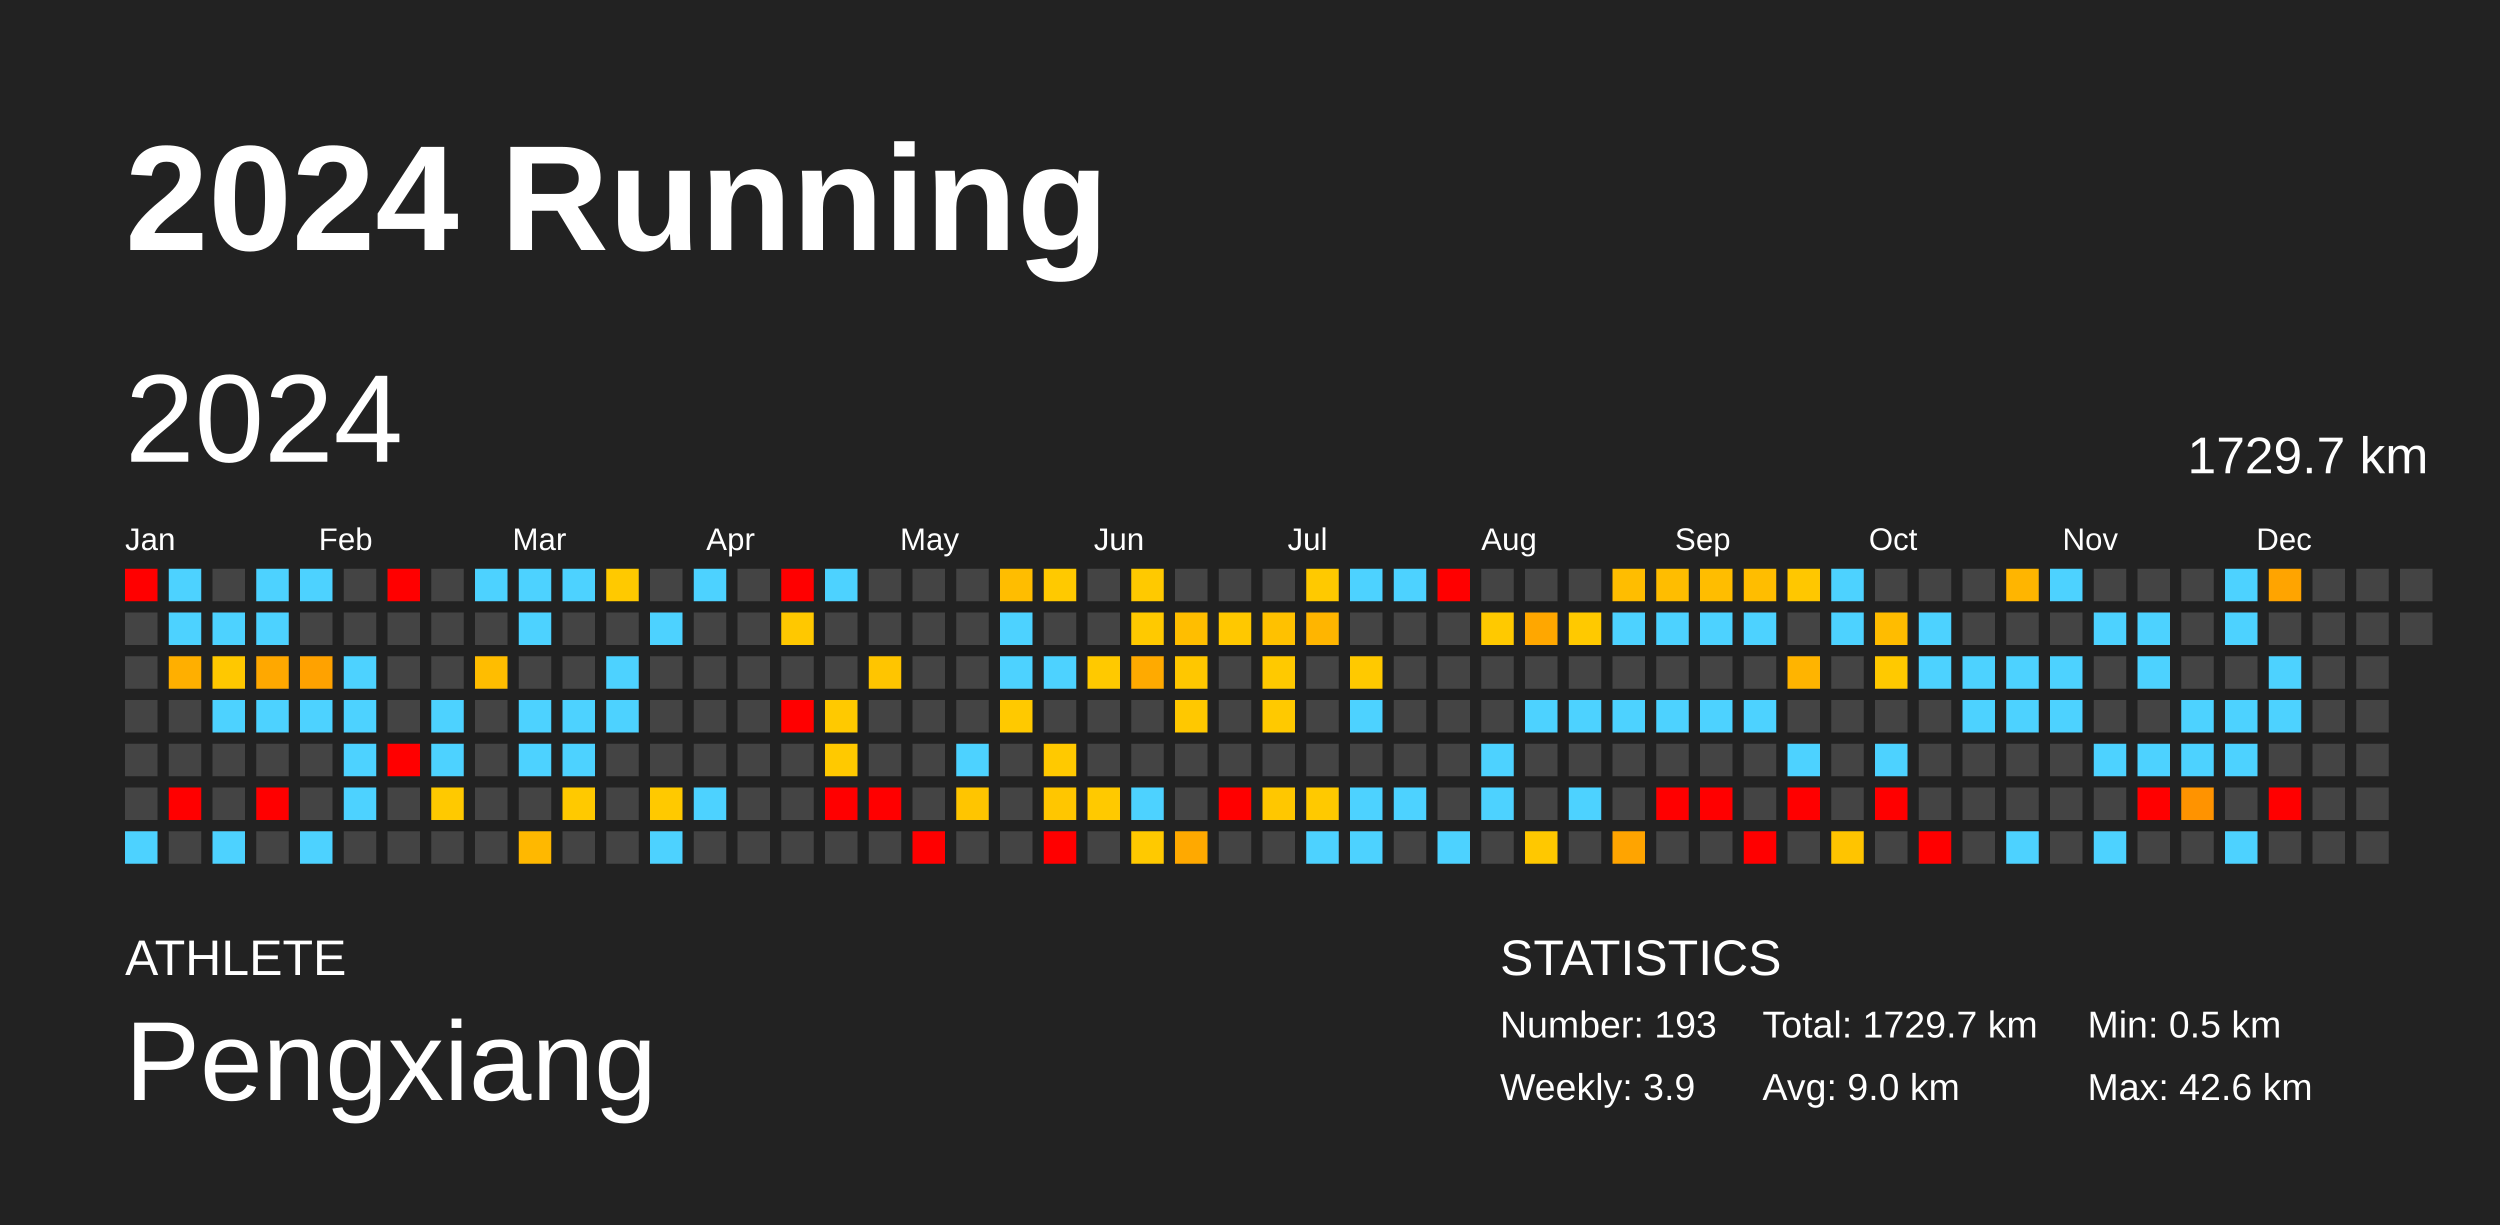
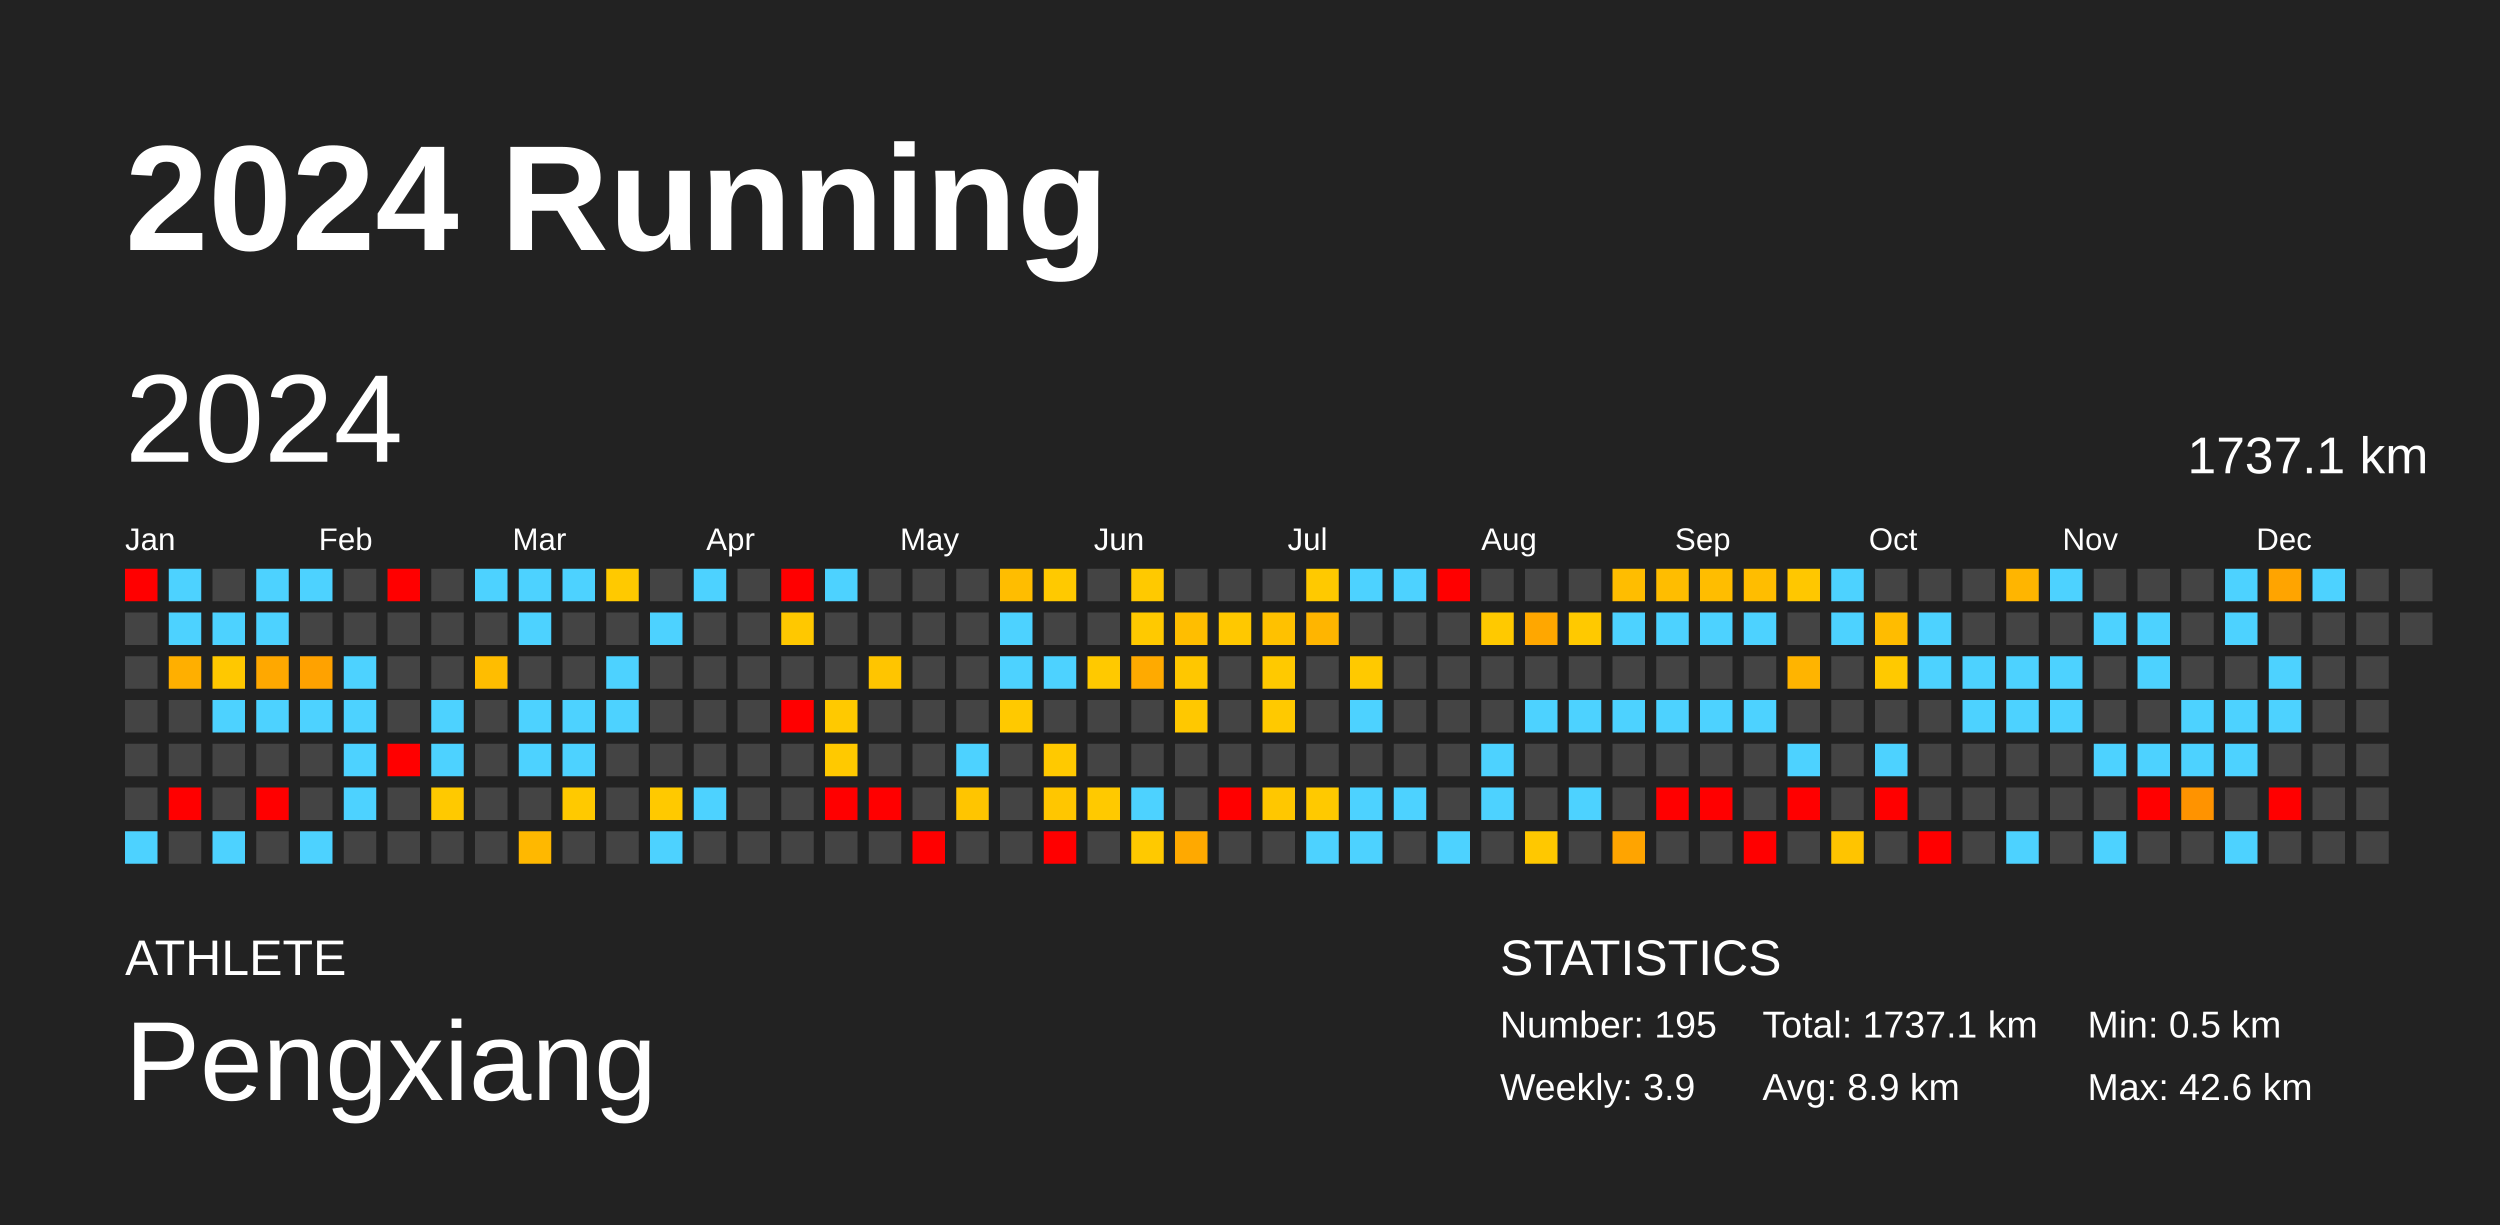
<svg xmlns="http://www.w3.org/2000/svg" baseProfile="full" height="98mm" version="1.1" viewBox="0,0,200,98" width="200mm">
  <defs />
  <rect fill="#222222" height="98" width="200" x="0" y="0" />
  <text fill="#FFFFFF" style="font-size:12px; font-family:Arial; font-weight:bold;" x="10" y="20">2024 Running</text>
  <text fill="#FFFFFF" style="font-size:4px; font-family:Arial" x="10" y="78">ATHLETE</text>
  <text fill="#FFFFFF" style="font-size:9px; font-family:Arial" x="10" y="88">Pengxiang</text>
  <text fill="#FFFFFF" style="font-size:4px; font-family:Arial" x="120" y="78">STATISTICS</text>
-   <text fill="#FFFFFF" style="font-size:3px; font-family:Arial" x="120" y="83">Number: 193</text>
+   <text fill="#FFFFFF" style="font-size:3px; font-family:Arial" x="120" y="83">Number: 195</text>
  <text fill="#FFFFFF" style="font-size:3px; font-family:Arial" x="120" y="88">Weekly: 3.9</text>
-   <text fill="#FFFFFF" style="font-size:3px; font-family:Arial" x="141" y="83">Total: 1729.7 km</text>
-   <text fill="#FFFFFF" style="font-size:3px; font-family:Arial" x="141" y="88">Avg: 9.0 km</text>
+   <text fill="#FFFFFF" style="font-size:3px; font-family:Arial" x="141" y="83">Total: 1737.1 km</text>
+   <text fill="#FFFFFF" style="font-size:3px; font-family:Arial" x="141" y="88">Avg: 8.9 km</text>
  <text fill="#FFFFFF" style="font-size:3px; font-family:Arial" x="167" y="83">Min: 0.5 km</text>
  <text fill="#FFFFFF" style="font-size:3px; font-family:Arial" x="167" y="88">Max: 42.6 km</text>
  <text dominant-baseline="hanging" fill="#FFFFFF" style="font-size:10.0px; font-family:Arial;" x="10" y="30">2024</text>
-   <text dominant-baseline="hanging" fill="#FFFFFF" style="font-size:4.125px; font-family:Arial;" x="175" y="35">1729.7 km</text>
+   <text dominant-baseline="hanging" fill="#FFFFFF" style="font-size:4.125px; font-family:Arial;" x="175" y="35">1737.1 km</text>
  <text fill="#FFFFFF" style="font-size:2.5px; font-family:Arial" x="10.0" y="44">Jan</text>
  <text fill="#FFFFFF" style="font-size:2.5px; font-family:Arial" x="25.5" y="44">Feb</text>
  <text fill="#FFFFFF" style="font-size:2.5px; font-family:Arial" x="41.0" y="44">Mar</text>
  <text fill="#FFFFFF" style="font-size:2.5px; font-family:Arial" x="56.5" y="44">Apr</text>
  <text fill="#FFFFFF" style="font-size:2.5px; font-family:Arial" x="72.0" y="44">May</text>
  <text fill="#FFFFFF" style="font-size:2.5px; font-family:Arial" x="87.5" y="44">Jun</text>
  <text fill="#FFFFFF" style="font-size:2.5px; font-family:Arial" x="103.0" y="44">Jul</text>
  <text fill="#FFFFFF" style="font-size:2.5px; font-family:Arial" x="118.5" y="44">Aug</text>
  <text fill="#FFFFFF" style="font-size:2.5px; font-family:Arial" x="134.0" y="44">Sep</text>
  <text fill="#FFFFFF" style="font-size:2.5px; font-family:Arial" x="149.5" y="44">Oct</text>
  <text fill="#FFFFFF" style="font-size:2.5px; font-family:Arial" x="165.0" y="44">Nov</text>
  <text fill="#FFFFFF" style="font-size:2.5px; font-family:Arial" x="180.5" y="44">Dec</text>
  <rect fill="red" height="2.6" width="2.6" x="10.0" y="45.5" />
  <rect fill="#444444" height="2.6" width="2.6" x="10.0" y="49.0" />
  <rect fill="#444444" height="2.6" width="2.6" x="10.0" y="52.5" />
  <rect fill="#444444" height="2.6" width="2.6" x="10.0" y="56.0" />
  <rect fill="#444444" height="2.6" width="2.6" x="10.0" y="59.5" />
  <rect fill="#444444" height="2.6" width="2.6" x="10.0" y="63.0" />
  <rect fill="#4dd2ff" height="2.6" width="2.6" x="10.0" y="66.5" />
  <rect fill="#4dd2ff" height="2.6" width="2.6" x="13.5" y="45.5" />
  <rect fill="#4dd2ff" height="2.6" width="2.6" x="13.5" y="49.0" />
  <rect fill="#ffaf00" height="2.6" width="2.6" x="13.5" y="52.5" />
  <rect fill="#444444" height="2.6" width="2.6" x="13.5" y="56.0" />
  <rect fill="#444444" height="2.6" width="2.6" x="13.5" y="59.5" />
  <rect fill="red" height="2.6" width="2.6" x="13.5" y="63.0" />
  <rect fill="#444444" height="2.6" width="2.6" x="13.5" y="66.5" />
  <rect fill="#444444" height="2.6" width="2.6" x="17.0" y="45.5" />
  <rect fill="#4dd2ff" height="2.6" width="2.6" x="17.0" y="49.0" />
  <rect fill="#ffc800" height="2.6" width="2.6" x="17.0" y="52.5" />
  <rect fill="#4dd2ff" height="2.6" width="2.6" x="17.0" y="56.0" />
  <rect fill="#444444" height="2.6" width="2.6" x="17.0" y="59.5" />
  <rect fill="#444444" height="2.6" width="2.6" x="17.0" y="63.0" />
  <rect fill="#4dd2ff" height="2.6" width="2.6" x="17.0" y="66.5" />
  <rect fill="#4dd2ff" height="2.6" width="2.6" x="20.5" y="45.5" />
  <rect fill="#4dd2ff" height="2.6" width="2.6" x="20.5" y="49.0" />
  <rect fill="#ffa800" height="2.6" width="2.6" x="20.5" y="52.5" />
  <rect fill="#4dd2ff" height="2.6" width="2.6" x="20.5" y="56.0" />
  <rect fill="#444444" height="2.6" width="2.6" x="20.5" y="59.5" />
  <rect fill="red" height="2.6" width="2.6" x="20.5" y="63.0" />
  <rect fill="#444444" height="2.6" width="2.6" x="20.5" y="66.5" />
  <rect fill="#4dd2ff" height="2.6" width="2.6" x="24.0" y="45.5" />
  <rect fill="#444444" height="2.6" width="2.6" x="24.0" y="49.0" />
  <rect fill="#ffa200" height="2.6" width="2.6" x="24.0" y="52.5" />
  <rect fill="#4dd2ff" height="2.6" width="2.6" x="24.0" y="56.0" />
  <rect fill="#444444" height="2.6" width="2.6" x="24.0" y="59.5" />
  <rect fill="#444444" height="2.6" width="2.6" x="24.0" y="63.0" />
  <rect fill="#4dd2ff" height="2.6" width="2.6" x="24.0" y="66.5" />
  <rect fill="#444444" height="2.6" width="2.6" x="27.5" y="45.5" />
  <rect fill="#444444" height="2.6" width="2.6" x="27.5" y="49.0" />
  <rect fill="#4dd2ff" height="2.6" width="2.6" x="27.5" y="52.5" />
  <rect fill="#4dd2ff" height="2.6" width="2.6" x="27.5" y="56.0" />
  <rect fill="#4dd2ff" height="2.6" width="2.6" x="27.5" y="59.5" />
  <rect fill="#4dd2ff" height="2.6" width="2.6" x="27.5" y="63.0" />
  <rect fill="#444444" height="2.6" width="2.6" x="27.5" y="66.5" />
  <rect fill="red" height="2.6" width="2.6" x="31.0" y="45.5" />
  <rect fill="#444444" height="2.6" width="2.6" x="31.0" y="49.0" />
  <rect fill="#444444" height="2.6" width="2.6" x="31.0" y="52.5" />
  <rect fill="#444444" height="2.6" width="2.6" x="31.0" y="56.0" />
  <rect fill="red" height="2.6" width="2.6" x="31.0" y="59.5" />
  <rect fill="#444444" height="2.6" width="2.6" x="31.0" y="63.0" />
  <rect fill="#444444" height="2.6" width="2.6" x="31.0" y="66.5" />
  <rect fill="#444444" height="2.6" width="2.6" x="34.5" y="45.5" />
  <rect fill="#444444" height="2.6" width="2.6" x="34.5" y="49.0" />
  <rect fill="#444444" height="2.6" width="2.6" x="34.5" y="52.5" />
  <rect fill="#4dd2ff" height="2.6" width="2.6" x="34.5" y="56.0" />
  <rect fill="#4dd2ff" height="2.6" width="2.6" x="34.5" y="59.5" />
  <rect fill="#ffc900" height="2.6" width="2.6" x="34.5" y="63.0" />
  <rect fill="#444444" height="2.6" width="2.6" x="34.5" y="66.5" />
  <rect fill="#4dd2ff" height="2.6" width="2.6" x="38.0" y="45.5" />
  <rect fill="#444444" height="2.6" width="2.6" x="38.0" y="49.0" />
  <rect fill="#ffbd00" height="2.6" width="2.6" x="38.0" y="52.5" />
  <rect fill="#444444" height="2.6" width="2.6" x="38.0" y="56.0" />
  <rect fill="#444444" height="2.6" width="2.6" x="38.0" y="59.5" />
  <rect fill="#444444" height="2.6" width="2.6" x="38.0" y="63.0" />
  <rect fill="#444444" height="2.6" width="2.6" x="38.0" y="66.5" />
  <rect fill="#4dd2ff" height="2.6" width="2.6" x="41.5" y="45.5" />
  <rect fill="#4dd2ff" height="2.6" width="2.6" x="41.5" y="49.0" />
  <rect fill="#444444" height="2.6" width="2.6" x="41.5" y="52.5" />
  <rect fill="#4dd2ff" height="2.6" width="2.6" x="41.5" y="56.0" />
  <rect fill="#4dd2ff" height="2.6" width="2.6" x="41.5" y="59.5" />
  <rect fill="#444444" height="2.6" width="2.6" x="41.5" y="63.0" />
  <rect fill="#ffb800" height="2.6" width="2.6" x="41.5" y="66.5" />
  <rect fill="#4dd2ff" height="2.6" width="2.6" x="45.0" y="45.5" />
  <rect fill="#444444" height="2.6" width="2.6" x="45.0" y="49.0" />
  <rect fill="#444444" height="2.6" width="2.6" x="45.0" y="52.5" />
  <rect fill="#4dd2ff" height="2.6" width="2.6" x="45.0" y="56.0" />
  <rect fill="#4dd2ff" height="2.6" width="2.6" x="45.0" y="59.5" />
  <rect fill="#ffc900" height="2.6" width="2.6" x="45.0" y="63.0" />
  <rect fill="#444444" height="2.6" width="2.6" x="45.0" y="66.5" />
  <rect fill="#ffc900" height="2.6" width="2.6" x="48.5" y="45.5" />
  <rect fill="#444444" height="2.6" width="2.6" x="48.5" y="49.0" />
  <rect fill="#4dd2ff" height="2.6" width="2.6" x="48.5" y="52.5" />
  <rect fill="#4dd2ff" height="2.6" width="2.6" x="48.5" y="56.0" />
  <rect fill="#444444" height="2.6" width="2.6" x="48.5" y="59.5" />
  <rect fill="#444444" height="2.6" width="2.6" x="48.5" y="63.0" />
  <rect fill="#444444" height="2.6" width="2.6" x="48.5" y="66.5" />
  <rect fill="#444444" height="2.6" width="2.6" x="52.0" y="45.5" />
  <rect fill="#4dd2ff" height="2.6" width="2.6" x="52.0" y="49.0" />
  <rect fill="#444444" height="2.6" width="2.6" x="52.0" y="52.5" />
  <rect fill="#444444" height="2.6" width="2.6" x="52.0" y="56.0" />
  <rect fill="#444444" height="2.6" width="2.6" x="52.0" y="59.5" />
  <rect fill="#ffc900" height="2.6" width="2.6" x="52.0" y="63.0" />
  <rect fill="#4dd2ff" height="2.6" width="2.6" x="52.0" y="66.5" />
  <rect fill="#4dd2ff" height="2.6" width="2.6" x="55.5" y="45.5" />
  <rect fill="#444444" height="2.6" width="2.6" x="55.5" y="49.0" />
  <rect fill="#444444" height="2.6" width="2.6" x="55.5" y="52.5" />
  <rect fill="#444444" height="2.6" width="2.6" x="55.5" y="56.0" />
  <rect fill="#444444" height="2.6" width="2.6" x="55.5" y="59.5" />
  <rect fill="#4dd2ff" height="2.6" width="2.6" x="55.5" y="63.0" />
  <rect fill="#444444" height="2.6" width="2.6" x="55.5" y="66.5" />
  <rect fill="#444444" height="2.6" width="2.6" x="59.0" y="45.5" />
  <rect fill="#444444" height="2.6" width="2.6" x="59.0" y="49.0" />
  <rect fill="#444444" height="2.6" width="2.6" x="59.0" y="52.5" />
  <rect fill="#444444" height="2.6" width="2.6" x="59.0" y="56.0" />
  <rect fill="#444444" height="2.6" width="2.6" x="59.0" y="59.5" />
  <rect fill="#444444" height="2.6" width="2.6" x="59.0" y="63.0" />
  <rect fill="#444444" height="2.6" width="2.6" x="59.0" y="66.5" />
  <rect fill="red" height="2.6" width="2.6" x="62.5" y="45.5" />
  <rect fill="#ffc800" height="2.6" width="2.6" x="62.5" y="49.0" />
  <rect fill="#444444" height="2.6" width="2.6" x="62.5" y="52.5" />
  <rect fill="red" height="2.6" width="2.6" x="62.5" y="56.0" />
  <rect fill="#444444" height="2.6" width="2.6" x="62.5" y="59.5" />
  <rect fill="#444444" height="2.6" width="2.6" x="62.5" y="63.0" />
  <rect fill="#444444" height="2.6" width="2.6" x="62.5" y="66.5" />
  <rect fill="#4dd2ff" height="2.6" width="2.6" x="66.0" y="45.5" />
  <rect fill="#444444" height="2.6" width="2.6" x="66.0" y="49.0" />
  <rect fill="#444444" height="2.6" width="2.6" x="66.0" y="52.5" />
  <rect fill="#ffc900" height="2.6" width="2.6" x="66.0" y="56.0" />
  <rect fill="#ffc900" height="2.6" width="2.6" x="66.0" y="59.5" />
  <rect fill="red" height="2.6" width="2.6" x="66.0" y="63.0" />
  <rect fill="#444444" height="2.6" width="2.6" x="66.0" y="66.5" />
  <rect fill="#444444" height="2.6" width="2.6" x="69.5" y="45.5" />
  <rect fill="#444444" height="2.6" width="2.6" x="69.5" y="49.0" />
  <rect fill="#ffc500" height="2.6" width="2.6" x="69.5" y="52.5" />
  <rect fill="#444444" height="2.6" width="2.6" x="69.5" y="56.0" />
  <rect fill="#444444" height="2.6" width="2.6" x="69.5" y="59.5" />
  <rect fill="red" height="2.6" width="2.6" x="69.5" y="63.0" />
  <rect fill="#444444" height="2.6" width="2.6" x="69.5" y="66.5" />
  <rect fill="#444444" height="2.6" width="2.6" x="73.0" y="45.5" />
  <rect fill="#444444" height="2.6" width="2.6" x="73.0" y="49.0" />
  <rect fill="#444444" height="2.6" width="2.6" x="73.0" y="52.5" />
  <rect fill="#444444" height="2.6" width="2.6" x="73.0" y="56.0" />
  <rect fill="#444444" height="2.6" width="2.6" x="73.0" y="59.5" />
  <rect fill="#444444" height="2.6" width="2.6" x="73.0" y="63.0" />
  <rect fill="red" height="2.6" width="2.6" x="73.0" y="66.5" />
  <rect fill="#444444" height="2.6" width="2.6" x="76.5" y="45.5" />
  <rect fill="#444444" height="2.6" width="2.6" x="76.5" y="49.0" />
  <rect fill="#444444" height="2.6" width="2.6" x="76.5" y="52.5" />
  <rect fill="#444444" height="2.6" width="2.6" x="76.5" y="56.0" />
  <rect fill="#4dd2ff" height="2.6" width="2.6" x="76.5" y="59.5" />
  <rect fill="#ffc500" height="2.6" width="2.6" x="76.5" y="63.0" />
  <rect fill="#444444" height="2.6" width="2.6" x="76.5" y="66.5" />
  <rect fill="#ffbd00" height="2.6" width="2.6" x="80.0" y="45.5" />
  <rect fill="#4dd2ff" height="2.6" width="2.6" x="80.0" y="49.0" />
  <rect fill="#4dd2ff" height="2.6" width="2.6" x="80.0" y="52.5" />
  <rect fill="#ffc900" height="2.6" width="2.6" x="80.0" y="56.0" />
  <rect fill="#444444" height="2.6" width="2.6" x="80.0" y="59.5" />
  <rect fill="#444444" height="2.6" width="2.6" x="80.0" y="63.0" />
  <rect fill="#444444" height="2.6" width="2.6" x="80.0" y="66.5" />
  <rect fill="#ffc900" height="2.6" width="2.6" x="83.5" y="45.5" />
  <rect fill="#444444" height="2.6" width="2.6" x="83.5" y="49.0" />
  <rect fill="#4dd2ff" height="2.6" width="2.6" x="83.5" y="52.5" />
  <rect fill="#444444" height="2.6" width="2.6" x="83.5" y="56.0" />
  <rect fill="#ffc900" height="2.6" width="2.6" x="83.5" y="59.5" />
  <rect fill="#ffc600" height="2.6" width="2.6" x="83.5" y="63.0" />
  <rect fill="red" height="2.6" width="2.6" x="83.5" y="66.5" />
  <rect fill="#444444" height="2.6" width="2.6" x="87.0" y="45.5" />
  <rect fill="#444444" height="2.6" width="2.6" x="87.0" y="49.0" />
  <rect fill="#ffc900" height="2.6" width="2.6" x="87.0" y="52.5" />
  <rect fill="#444444" height="2.6" width="2.6" x="87.0" y="56.0" />
  <rect fill="#444444" height="2.6" width="2.6" x="87.0" y="59.5" />
  <rect fill="#ffc900" height="2.6" width="2.6" x="87.0" y="63.0" />
  <rect fill="#444444" height="2.6" width="2.6" x="87.0" y="66.5" />
  <rect fill="#ffc900" height="2.6" width="2.6" x="90.5" y="45.5" />
  <rect fill="#ffc900" height="2.6" width="2.6" x="90.5" y="49.0" />
  <rect fill="#ffaa00" height="2.6" width="2.6" x="90.5" y="52.5" />
  <rect fill="#444444" height="2.6" width="2.6" x="90.5" y="56.0" />
  <rect fill="#444444" height="2.6" width="2.6" x="90.5" y="59.5" />
  <rect fill="#4dd2ff" height="2.6" width="2.6" x="90.5" y="63.0" />
  <rect fill="#ffc900" height="2.6" width="2.6" x="90.5" y="66.5" />
  <rect fill="#444444" height="2.6" width="2.6" x="94.0" y="45.5" />
  <rect fill="#ffbe00" height="2.6" width="2.6" x="94.0" y="49.0" />
  <rect fill="#ffc700" height="2.6" width="2.6" x="94.0" y="52.5" />
  <rect fill="#ffc800" height="2.6" width="2.6" x="94.0" y="56.0" />
  <rect fill="#444444" height="2.6" width="2.6" x="94.0" y="59.5" />
  <rect fill="#444444" height="2.6" width="2.6" x="94.0" y="63.0" />
  <rect fill="#ffa900" height="2.6" width="2.6" x="94.0" y="66.5" />
  <rect fill="#444444" height="2.6" width="2.6" x="97.5" y="45.5" />
  <rect fill="#ffc800" height="2.6" width="2.6" x="97.5" y="49.0" />
  <rect fill="#444444" height="2.6" width="2.6" x="97.5" y="52.5" />
  <rect fill="#444444" height="2.6" width="2.6" x="97.5" y="56.0" />
  <rect fill="#444444" height="2.6" width="2.6" x="97.5" y="59.5" />
  <rect fill="red" height="2.6" width="2.6" x="97.5" y="63.0" />
  <rect fill="#444444" height="2.6" width="2.6" x="97.5" y="66.5" />
  <rect fill="#444444" height="2.6" width="2.6" x="101.0" y="45.5" />
  <rect fill="#ffc100" height="2.6" width="2.6" x="101.0" y="49.0" />
  <rect fill="#ffc900" height="2.6" width="2.6" x="101.0" y="52.5" />
  <rect fill="#ffc900" height="2.6" width="2.6" x="101.0" y="56.0" />
  <rect fill="#444444" height="2.6" width="2.6" x="101.0" y="59.5" />
  <rect fill="#ffc700" height="2.6" width="2.6" x="101.0" y="63.0" />
  <rect fill="#444444" height="2.6" width="2.6" x="101.0" y="66.5" />
  <rect fill="#ffc900" height="2.6" width="2.6" x="104.5" y="45.5" />
  <rect fill="#ffb500" height="2.6" width="2.6" x="104.5" y="49.0" />
  <rect fill="#444444" height="2.6" width="2.6" x="104.5" y="52.5" />
  <rect fill="#444444" height="2.6" width="2.6" x="104.5" y="56.0" />
  <rect fill="#444444" height="2.6" width="2.6" x="104.5" y="59.5" />
  <rect fill="#ffc900" height="2.6" width="2.6" x="104.5" y="63.0" />
  <rect fill="#4dd2ff" height="2.6" width="2.6" x="104.5" y="66.5" />
  <rect fill="#4dd2ff" height="2.6" width="2.6" x="108.0" y="45.5" />
  <rect fill="#444444" height="2.6" width="2.6" x="108.0" y="49.0" />
  <rect fill="#ffc900" height="2.6" width="2.6" x="108.0" y="52.5" />
  <rect fill="#4dd2ff" height="2.6" width="2.6" x="108.0" y="56.0" />
  <rect fill="#444444" height="2.6" width="2.6" x="108.0" y="59.5" />
  <rect fill="#4dd2ff" height="2.6" width="2.6" x="108.0" y="63.0" />
  <rect fill="#4dd2ff" height="2.6" width="2.6" x="108.0" y="66.5" />
  <rect fill="#4dd2ff" height="2.6" width="2.6" x="111.5" y="45.5" />
  <rect fill="#444444" height="2.6" width="2.6" x="111.5" y="49.0" />
  <rect fill="#444444" height="2.6" width="2.6" x="111.5" y="52.5" />
  <rect fill="#444444" height="2.6" width="2.6" x="111.5" y="56.0" />
  <rect fill="#444444" height="2.6" width="2.6" x="111.5" y="59.5" />
  <rect fill="#4dd2ff" height="2.6" width="2.6" x="111.5" y="63.0" />
  <rect fill="#444444" height="2.6" width="2.6" x="111.5" y="66.5" />
  <rect fill="red" height="2.6" width="2.6" x="115.0" y="45.5" />
  <rect fill="#444444" height="2.6" width="2.6" x="115.0" y="49.0" />
  <rect fill="#444444" height="2.6" width="2.6" x="115.0" y="52.5" />
  <rect fill="#444444" height="2.6" width="2.6" x="115.0" y="56.0" />
  <rect fill="#444444" height="2.6" width="2.6" x="115.0" y="59.5" />
  <rect fill="#444444" height="2.6" width="2.6" x="115.0" y="63.0" />
  <rect fill="#4dd2ff" height="2.6" width="2.6" x="115.0" y="66.5" />
  <rect fill="#444444" height="2.6" width="2.6" x="118.5" y="45.5" />
  <rect fill="#ffc900" height="2.6" width="2.6" x="118.5" y="49.0" />
  <rect fill="#444444" height="2.6" width="2.6" x="118.5" y="52.5" />
  <rect fill="#444444" height="2.6" width="2.6" x="118.5" y="56.0" />
  <rect fill="#4dd2ff" height="2.6" width="2.6" x="118.5" y="59.5" />
  <rect fill="#4dd2ff" height="2.6" width="2.6" x="118.5" y="63.0" />
  <rect fill="#444444" height="2.6" width="2.6" x="118.5" y="66.5" />
  <rect fill="#444444" height="2.6" width="2.6" x="122.0" y="45.5" />
  <rect fill="#ffa700" height="2.6" width="2.6" x="122.0" y="49.0" />
  <rect fill="#444444" height="2.6" width="2.6" x="122.0" y="52.5" />
  <rect fill="#4dd2ff" height="2.6" width="2.6" x="122.0" y="56.0" />
  <rect fill="#444444" height="2.6" width="2.6" x="122.0" y="59.5" />
  <rect fill="#444444" height="2.6" width="2.6" x="122.0" y="63.0" />
  <rect fill="#ffc800" height="2.6" width="2.6" x="122.0" y="66.5" />
  <rect fill="#444444" height="2.6" width="2.6" x="125.5" y="45.5" />
  <rect fill="#ffc900" height="2.6" width="2.6" x="125.5" y="49.0" />
  <rect fill="#444444" height="2.6" width="2.6" x="125.5" y="52.5" />
  <rect fill="#4dd2ff" height="2.6" width="2.6" x="125.5" y="56.0" />
  <rect fill="#444444" height="2.6" width="2.6" x="125.5" y="59.5" />
  <rect fill="#4dd2ff" height="2.6" width="2.6" x="125.5" y="63.0" />
  <rect fill="#444444" height="2.6" width="2.6" x="125.5" y="66.5" />
  <rect fill="#ffbd00" height="2.6" width="2.6" x="129.0" y="45.5" />
  <rect fill="#4dd2ff" height="2.6" width="2.6" x="129.0" y="49.0" />
  <rect fill="#444444" height="2.6" width="2.6" x="129.0" y="52.5" />
  <rect fill="#4dd2ff" height="2.6" width="2.6" x="129.0" y="56.0" />
  <rect fill="#444444" height="2.6" width="2.6" x="129.0" y="59.5" />
  <rect fill="#444444" height="2.6" width="2.6" x="129.0" y="63.0" />
  <rect fill="#ffa400" height="2.6" width="2.6" x="129.0" y="66.5" />
  <rect fill="#ffbd00" height="2.6" width="2.6" x="132.5" y="45.5" />
  <rect fill="#4dd2ff" height="2.6" width="2.6" x="132.5" y="49.0" />
  <rect fill="#444444" height="2.6" width="2.6" x="132.5" y="52.5" />
  <rect fill="#4dd2ff" height="2.6" width="2.6" x="132.5" y="56.0" />
  <rect fill="#444444" height="2.6" width="2.6" x="132.5" y="59.5" />
  <rect fill="red" height="2.6" width="2.6" x="132.5" y="63.0" />
  <rect fill="#444444" height="2.6" width="2.6" x="132.5" y="66.5" />
  <rect fill="#ffbd00" height="2.6" width="2.6" x="136.0" y="45.5" />
  <rect fill="#4dd2ff" height="2.6" width="2.6" x="136.0" y="49.0" />
  <rect fill="#444444" height="2.6" width="2.6" x="136.0" y="52.5" />
  <rect fill="#4dd2ff" height="2.6" width="2.6" x="136.0" y="56.0" />
  <rect fill="#444444" height="2.6" width="2.6" x="136.0" y="59.5" />
  <rect fill="red" height="2.6" width="2.6" x="136.0" y="63.0" />
  <rect fill="#444444" height="2.6" width="2.6" x="136.0" y="66.5" />
  <rect fill="#ffbd00" height="2.6" width="2.6" x="139.5" y="45.5" />
  <rect fill="#4dd2ff" height="2.6" width="2.6" x="139.5" y="49.0" />
  <rect fill="#444444" height="2.6" width="2.6" x="139.5" y="52.5" />
  <rect fill="#4dd2ff" height="2.6" width="2.6" x="139.5" y="56.0" />
  <rect fill="#444444" height="2.6" width="2.6" x="139.5" y="59.5" />
  <rect fill="#444444" height="2.6" width="2.6" x="139.5" y="63.0" />
  <rect fill="red" height="2.6" width="2.6" x="139.5" y="66.5" />
  <rect fill="#ffc700" height="2.6" width="2.6" x="143.0" y="45.5" />
  <rect fill="#444444" height="2.6" width="2.6" x="143.0" y="49.0" />
  <rect fill="#ffb400" height="2.6" width="2.6" x="143.0" y="52.5" />
  <rect fill="#444444" height="2.6" width="2.6" x="143.0" y="56.0" />
  <rect fill="#4dd2ff" height="2.6" width="2.6" x="143.0" y="59.5" />
  <rect fill="red" height="2.6" width="2.6" x="143.0" y="63.0" />
  <rect fill="#444444" height="2.6" width="2.6" x="143.0" y="66.5" />
  <rect fill="#4dd2ff" height="2.6" width="2.6" x="146.5" y="45.5" />
  <rect fill="#4dd2ff" height="2.6" width="2.6" x="146.5" y="49.0" />
  <rect fill="#444444" height="2.6" width="2.6" x="146.5" y="52.5" />
  <rect fill="#444444" height="2.6" width="2.6" x="146.5" y="56.0" />
  <rect fill="#444444" height="2.6" width="2.6" x="146.5" y="59.5" />
  <rect fill="#444444" height="2.6" width="2.6" x="146.5" y="63.0" />
  <rect fill="#ffc400" height="2.6" width="2.6" x="146.5" y="66.5" />
  <rect fill="#444444" height="2.6" width="2.6" x="150.0" y="45.5" />
  <rect fill="#ffbc00" height="2.6" width="2.6" x="150.0" y="49.0" />
  <rect fill="#ffc900" height="2.6" width="2.6" x="150.0" y="52.5" />
  <rect fill="#444444" height="2.6" width="2.6" x="150.0" y="56.0" />
  <rect fill="#4dd2ff" height="2.6" width="2.6" x="150.0" y="59.5" />
  <rect fill="red" height="2.6" width="2.6" x="150.0" y="63.0" />
  <rect fill="#444444" height="2.6" width="2.6" x="150.0" y="66.5" />
  <rect fill="#444444" height="2.6" width="2.6" x="153.5" y="45.5" />
  <rect fill="#4dd2ff" height="2.6" width="2.6" x="153.5" y="49.0" />
  <rect fill="#4dd2ff" height="2.6" width="2.6" x="153.5" y="52.5" />
  <rect fill="#444444" height="2.6" width="2.6" x="153.5" y="56.0" />
  <rect fill="#444444" height="2.6" width="2.6" x="153.5" y="59.5" />
  <rect fill="#444444" height="2.6" width="2.6" x="153.5" y="63.0" />
  <rect fill="red" height="2.6" width="2.6" x="153.5" y="66.5" />
  <rect fill="#444444" height="2.6" width="2.6" x="157.0" y="45.5" />
  <rect fill="#444444" height="2.6" width="2.6" x="157.0" y="49.0" />
  <rect fill="#4dd2ff" height="2.6" width="2.6" x="157.0" y="52.5" />
  <rect fill="#4dd2ff" height="2.6" width="2.6" x="157.0" y="56.0" />
  <rect fill="#444444" height="2.6" width="2.6" x="157.0" y="59.5" />
  <rect fill="#444444" height="2.6" width="2.6" x="157.0" y="63.0" />
  <rect fill="#444444" height="2.6" width="2.6" x="157.0" y="66.5" />
  <rect fill="#ffb500" height="2.6" width="2.6" x="160.5" y="45.5" />
  <rect fill="#444444" height="2.6" width="2.6" x="160.5" y="49.0" />
  <rect fill="#4dd2ff" height="2.6" width="2.6" x="160.5" y="52.5" />
  <rect fill="#4dd2ff" height="2.6" width="2.6" x="160.5" y="56.0" />
  <rect fill="#444444" height="2.6" width="2.6" x="160.5" y="59.5" />
  <rect fill="#444444" height="2.6" width="2.6" x="160.5" y="63.0" />
  <rect fill="#4dd2ff" height="2.6" width="2.6" x="160.5" y="66.5" />
  <rect fill="#4dd2ff" height="2.6" width="2.6" x="164.0" y="45.5" />
  <rect fill="#444444" height="2.6" width="2.6" x="164.0" y="49.0" />
  <rect fill="#4dd2ff" height="2.6" width="2.6" x="164.0" y="52.5" />
  <rect fill="#4dd2ff" height="2.6" width="2.6" x="164.0" y="56.0" />
  <rect fill="#444444" height="2.6" width="2.6" x="164.0" y="59.5" />
  <rect fill="#444444" height="2.6" width="2.6" x="164.0" y="63.0" />
  <rect fill="#444444" height="2.6" width="2.6" x="164.0" y="66.5" />
  <rect fill="#444444" height="2.6" width="2.6" x="167.5" y="45.5" />
  <rect fill="#4dd2ff" height="2.6" width="2.6" x="167.5" y="49.0" />
  <rect fill="#444444" height="2.6" width="2.6" x="167.5" y="52.5" />
  <rect fill="#444444" height="2.6" width="2.6" x="167.5" y="56.0" />
  <rect fill="#4dd2ff" height="2.6" width="2.6" x="167.5" y="59.5" />
  <rect fill="#444444" height="2.6" width="2.6" x="167.5" y="63.0" />
  <rect fill="#4dd2ff" height="2.6" width="2.6" x="167.5" y="66.5" />
  <rect fill="#444444" height="2.6" width="2.6" x="171.0" y="45.5" />
  <rect fill="#4dd2ff" height="2.6" width="2.6" x="171.0" y="49.0" />
  <rect fill="#4dd2ff" height="2.6" width="2.6" x="171.0" y="52.5" />
  <rect fill="#444444" height="2.6" width="2.6" x="171.0" y="56.0" />
  <rect fill="#4dd2ff" height="2.6" width="2.6" x="171.0" y="59.5" />
  <rect fill="red" height="2.6" width="2.6" x="171.0" y="63.0" />
  <rect fill="#444444" height="2.6" width="2.6" x="171.0" y="66.5" />
  <rect fill="#444444" height="2.6" width="2.6" x="174.5" y="45.5" />
  <rect fill="#444444" height="2.6" width="2.6" x="174.5" y="49.0" />
  <rect fill="#444444" height="2.6" width="2.6" x="174.5" y="52.5" />
  <rect fill="#4dd2ff" height="2.6" width="2.6" x="174.5" y="56.0" />
  <rect fill="#4dd2ff" height="2.6" width="2.6" x="174.5" y="59.5" />
  <rect fill="#ff9300" height="2.6" width="2.6" x="174.5" y="63.0" />
  <rect fill="#444444" height="2.6" width="2.6" x="174.5" y="66.5" />
  <rect fill="#4dd2ff" height="2.6" width="2.6" x="178.0" y="45.5" />
  <rect fill="#4dd2ff" height="2.6" width="2.6" x="178.0" y="49.0" />
  <rect fill="#444444" height="2.6" width="2.6" x="178.0" y="52.5" />
  <rect fill="#4dd2ff" height="2.6" width="2.6" x="178.0" y="56.0" />
  <rect fill="#4dd2ff" height="2.6" width="2.6" x="178.0" y="59.5" />
  <rect fill="#444444" height="2.6" width="2.6" x="178.0" y="63.0" />
  <rect fill="#4dd2ff" height="2.6" width="2.6" x="178.0" y="66.5" />
  <rect fill="#ffa400" height="2.6" width="2.6" x="181.5" y="45.5" />
  <rect fill="#444444" height="2.6" width="2.6" x="181.5" y="49.0" />
  <rect fill="#4dd2ff" height="2.6" width="2.6" x="181.5" y="52.5" />
  <rect fill="#4dd2ff" height="2.6" width="2.6" x="181.5" y="56.0" />
  <rect fill="#444444" height="2.6" width="2.6" x="181.5" y="59.5" />
  <rect fill="red" height="2.6" width="2.6" x="181.5" y="63.0" />
  <rect fill="#444444" height="2.6" width="2.6" x="181.5" y="66.5" />
-   <rect fill="#444444" height="2.6" width="2.6" x="185.0" y="45.5" />
+   <rect fill="#4dd2ff" height="2.6" width="2.6" x="185.0" y="45.5" />
  <rect fill="#444444" height="2.6" width="2.6" x="185.0" y="49.0" />
  <rect fill="#444444" height="2.6" width="2.6" x="185.0" y="52.5" />
  <rect fill="#444444" height="2.6" width="2.6" x="185.0" y="56.0" />
  <rect fill="#444444" height="2.6" width="2.6" x="185.0" y="59.5" />
  <rect fill="#444444" height="2.6" width="2.6" x="185.0" y="63.0" />
  <rect fill="#444444" height="2.6" width="2.6" x="185.0" y="66.5" />
  <rect fill="#444444" height="2.6" width="2.6" x="188.5" y="45.5" />
  <rect fill="#444444" height="2.6" width="2.6" x="188.5" y="49.0" />
  <rect fill="#444444" height="2.6" width="2.6" x="188.5" y="52.5" />
  <rect fill="#444444" height="2.6" width="2.6" x="188.5" y="56.0" />
  <rect fill="#444444" height="2.6" width="2.6" x="188.5" y="59.5" />
  <rect fill="#444444" height="2.6" width="2.6" x="188.5" y="63.0" />
  <rect fill="#444444" height="2.6" width="2.6" x="188.5" y="66.5" />
  <rect fill="#444444" height="2.6" width="2.6" x="192.0" y="45.5" />
  <rect fill="#444444" height="2.6" width="2.6" x="192.0" y="49.0" />
</svg>
